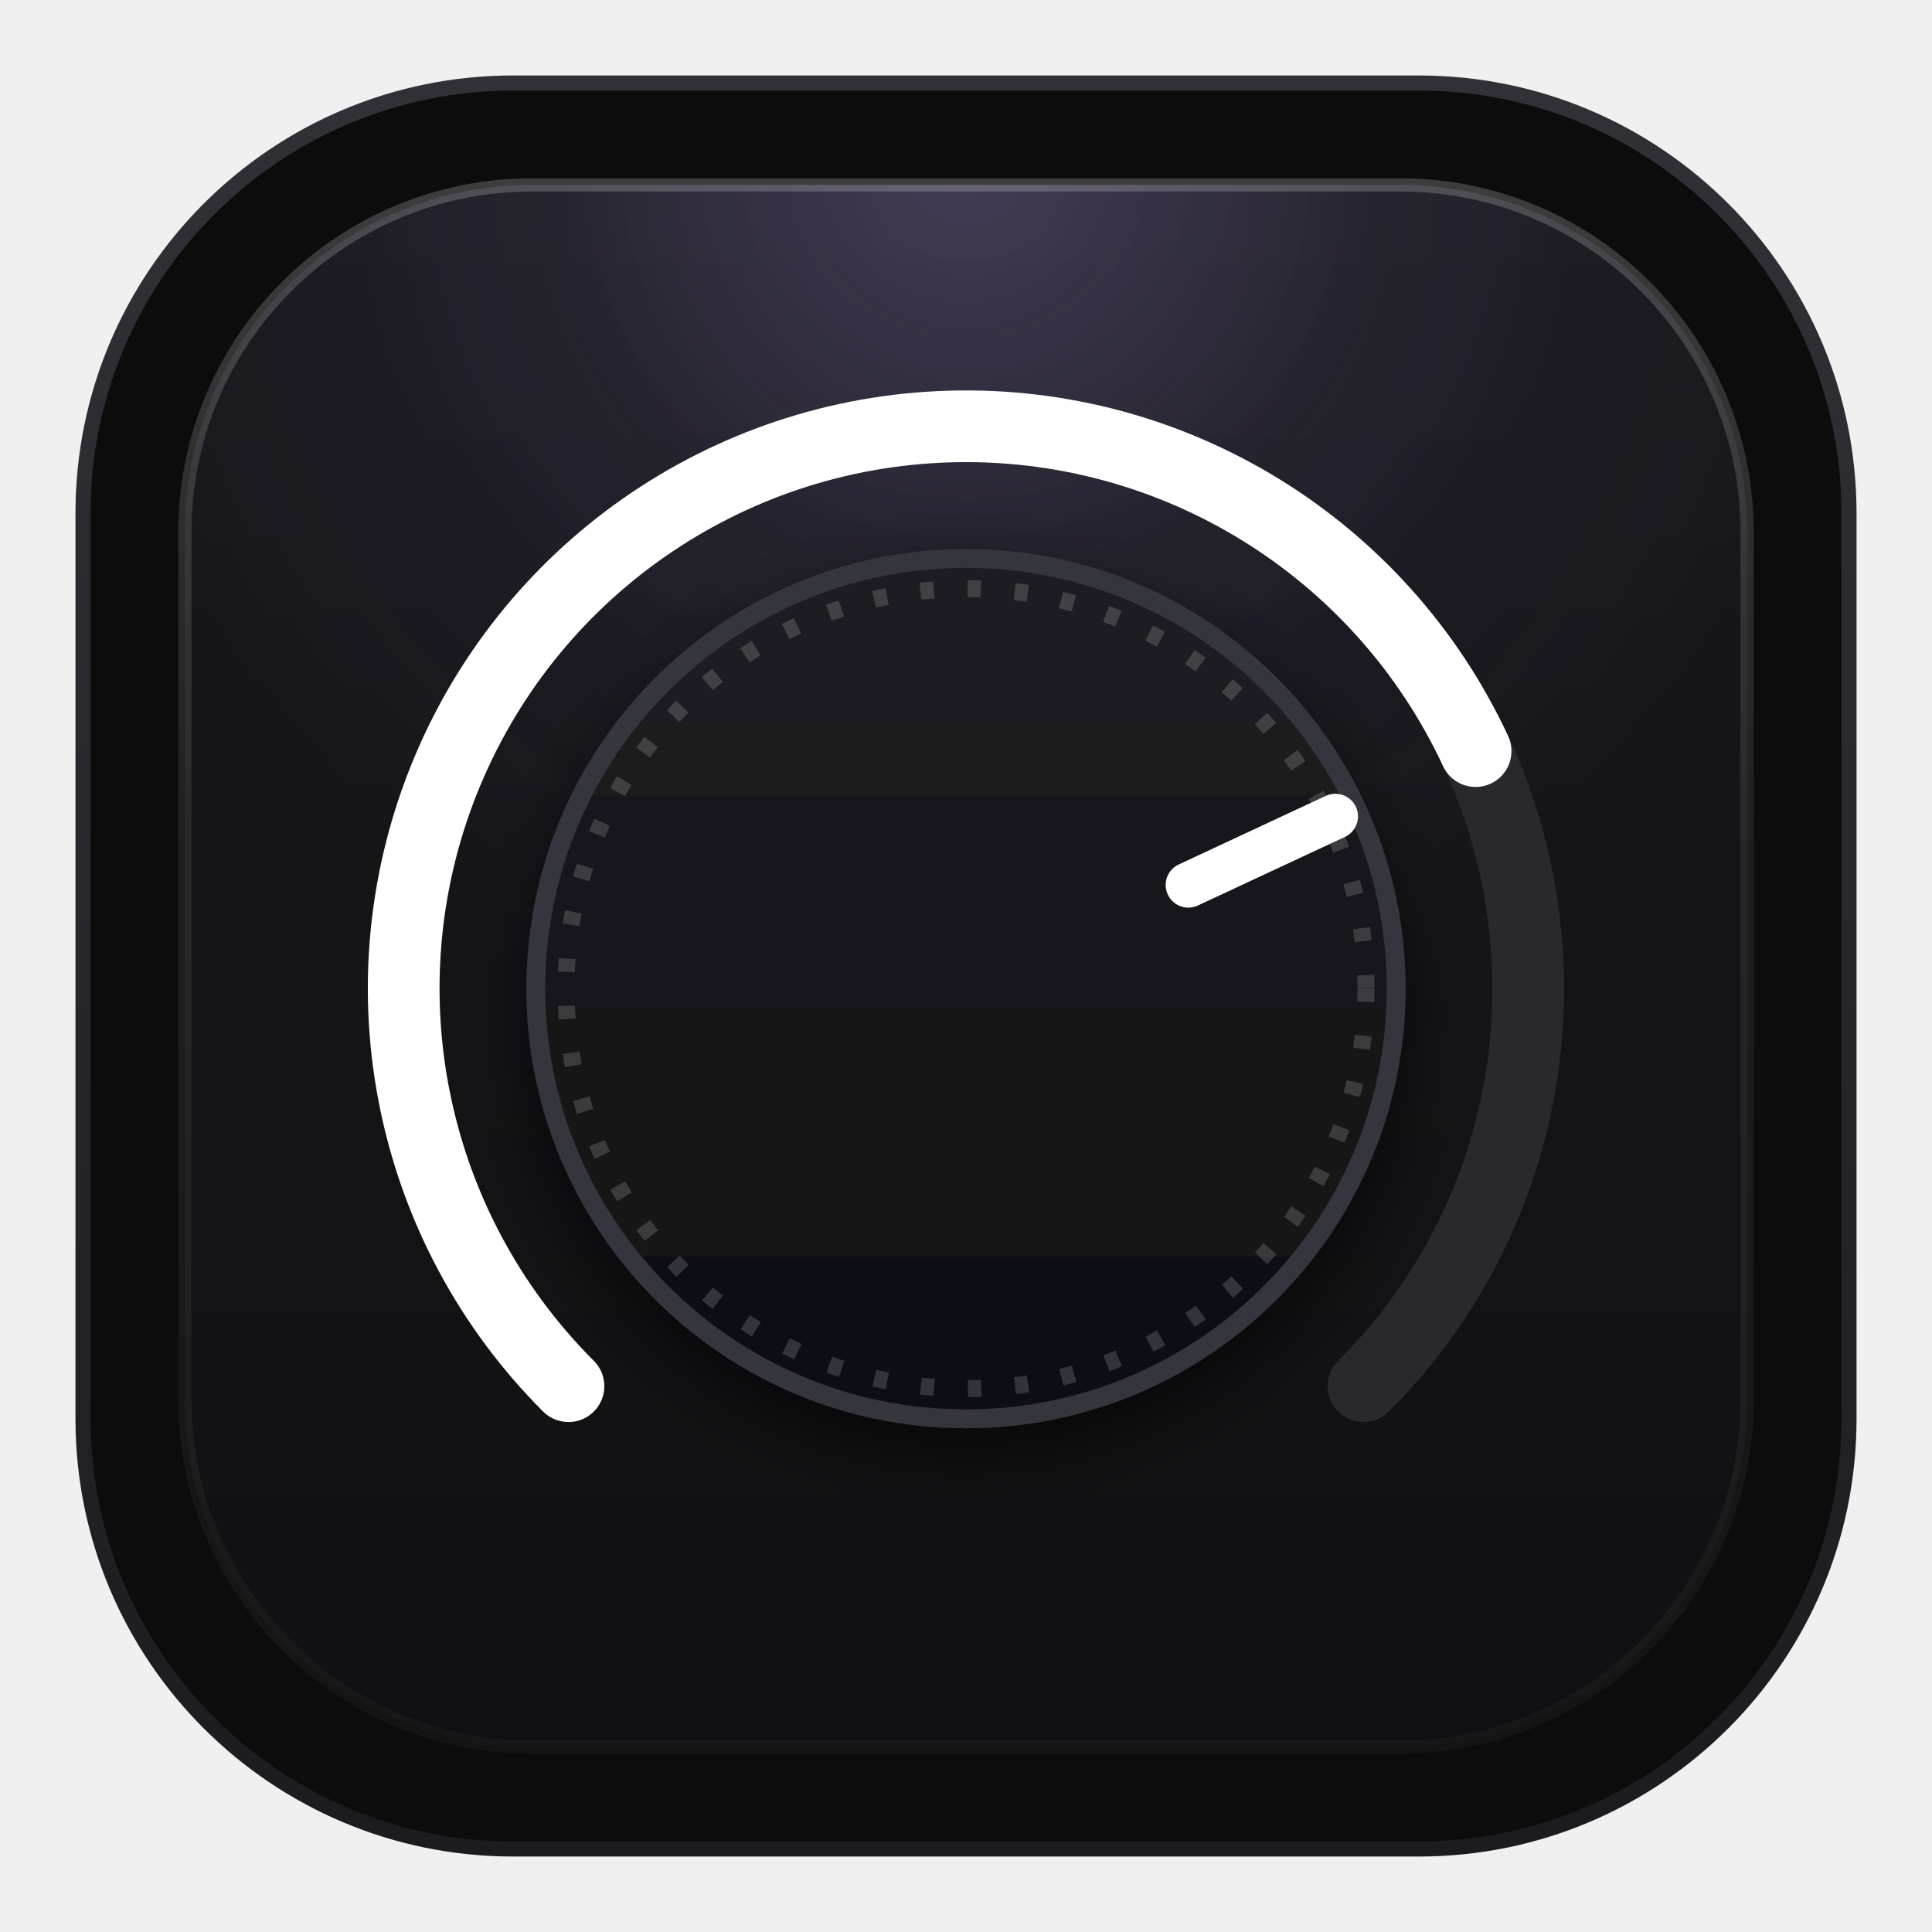
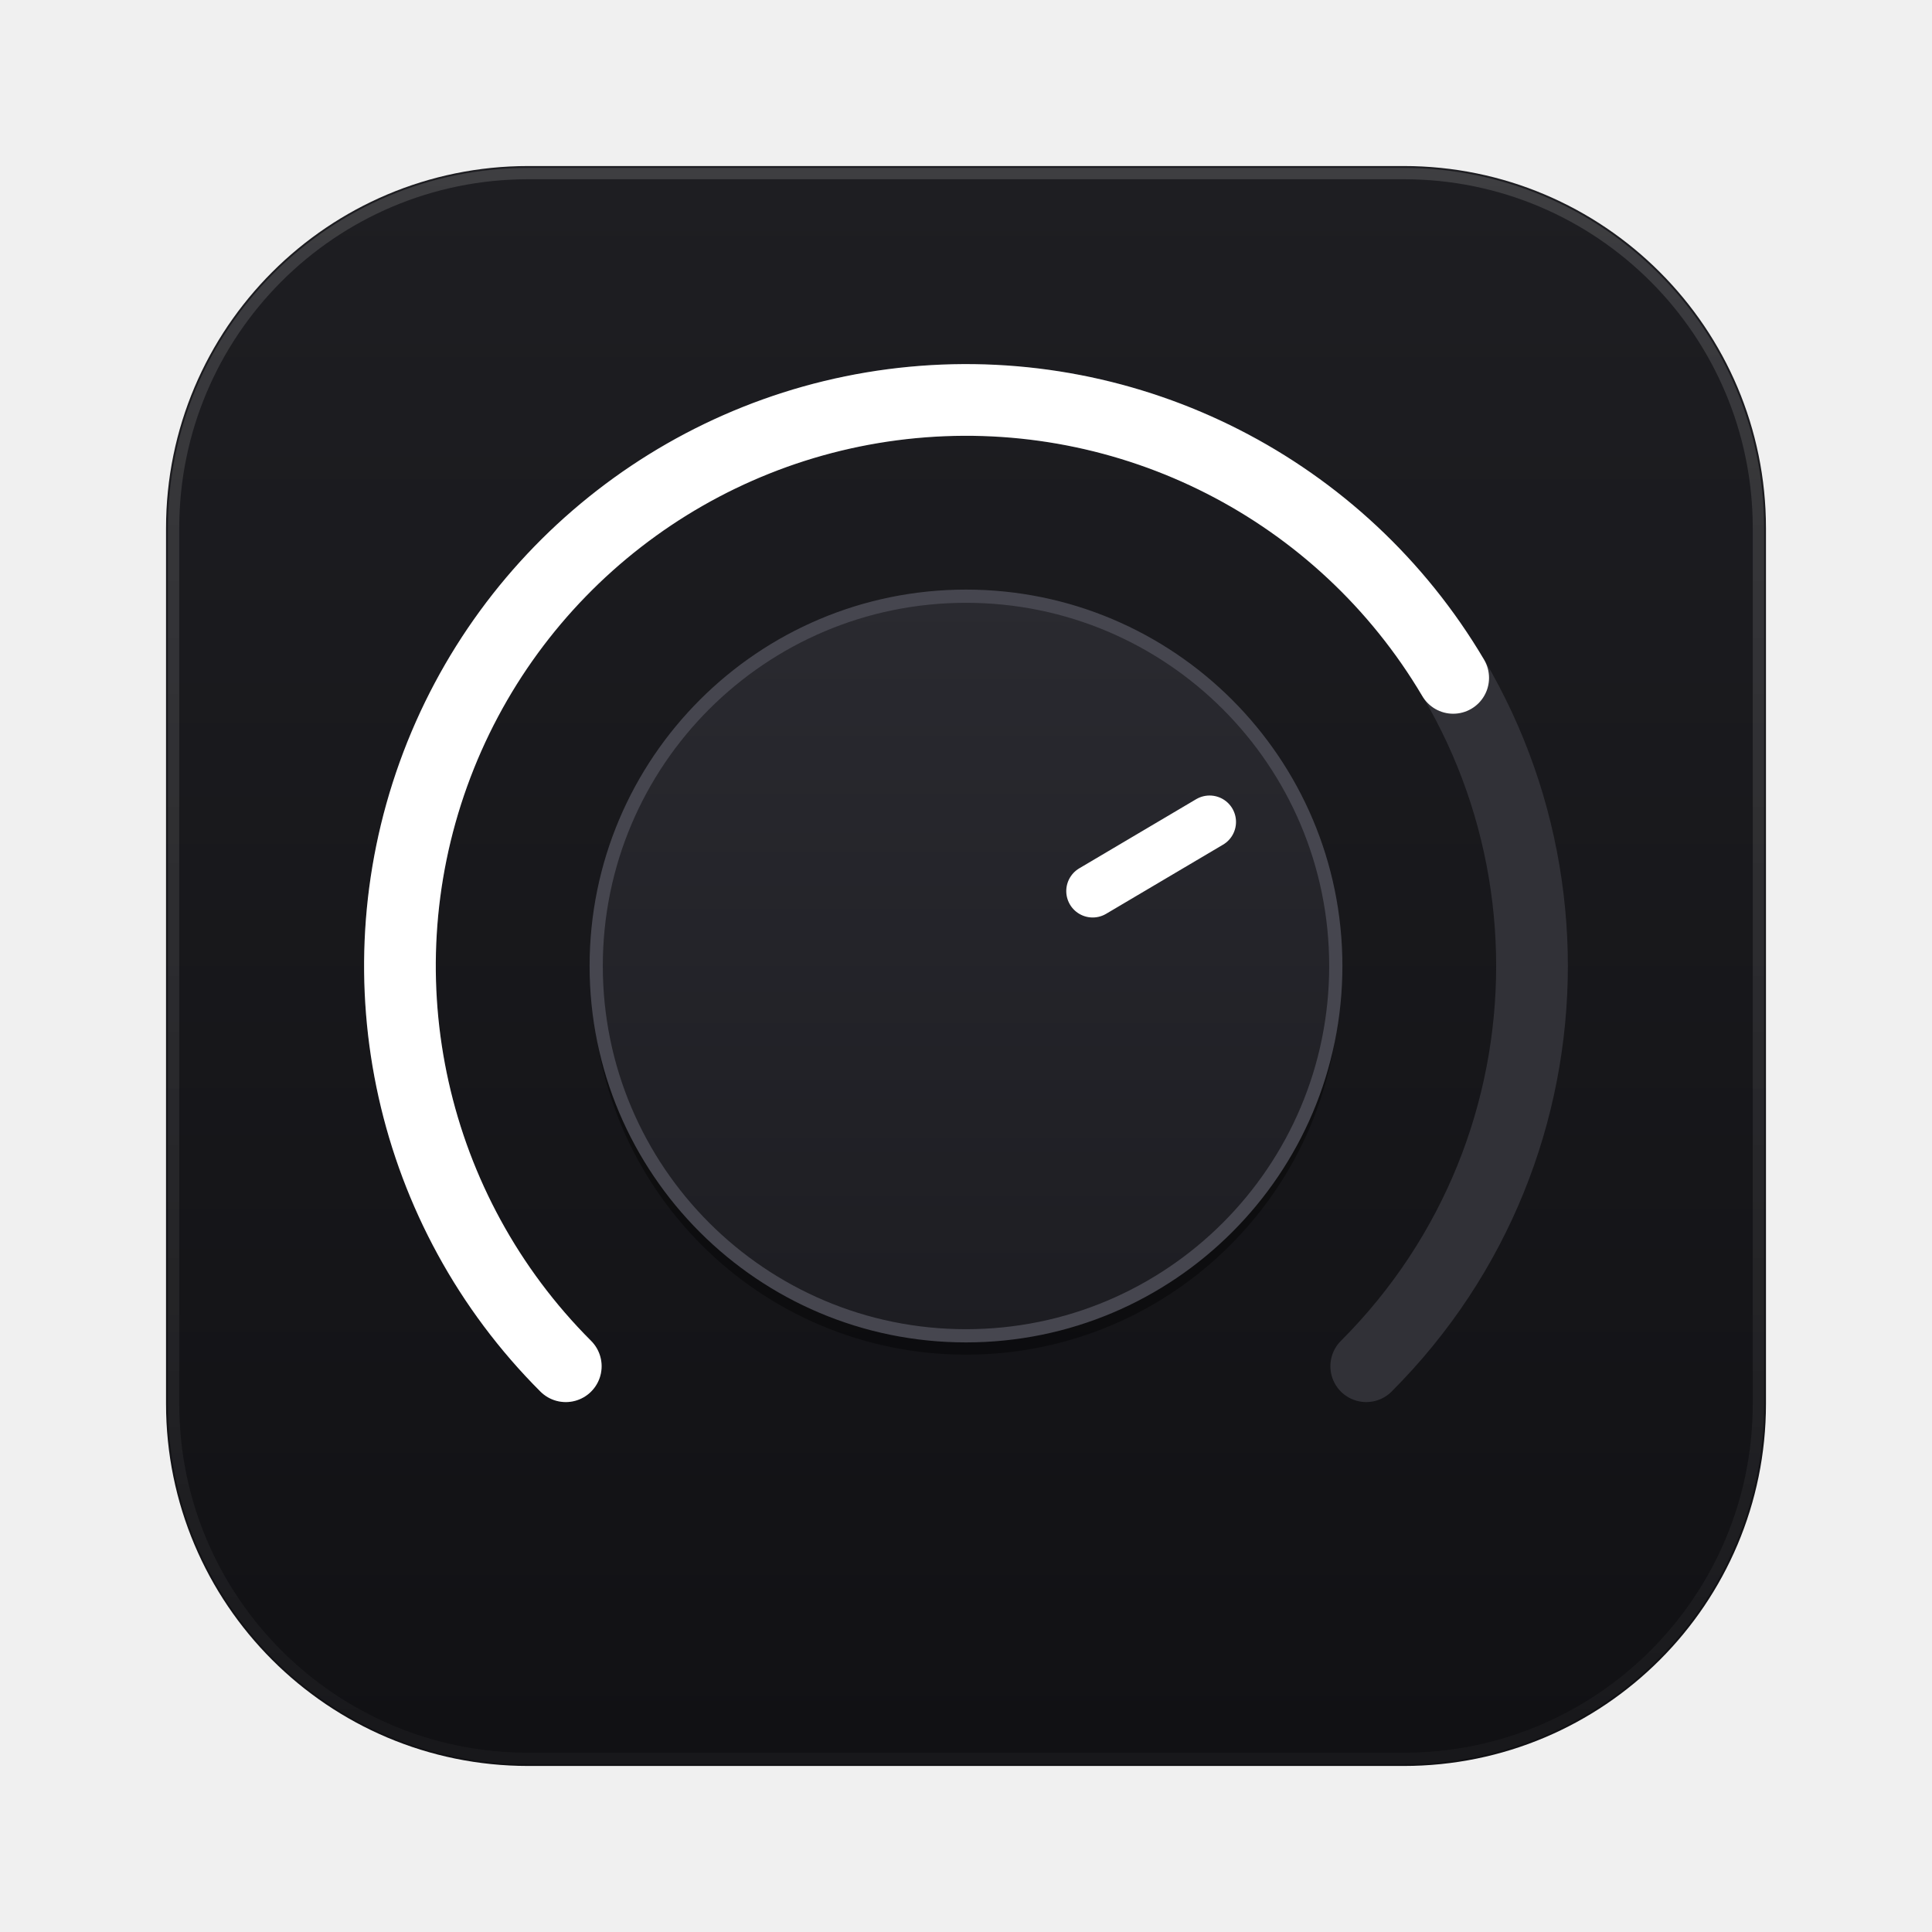
<svg xmlns="http://www.w3.org/2000/svg" viewBox="0 0 1024 1024" width="1024" height="1024">
  <defs>
-     <linearGradient id="cardBg" x1="0" y1="0" x2="0" y2="1">
-       <stop offset="0%" stop-color="#19191d" />
-       <stop offset="55%" stop-color="#141417" />
-       <stop offset="100%" stop-color="#101012" />
+     <linearGradient id="bg" x1="0" y1="0" x2="0" y2="1">
+       <stop offset="0%" stop-color="#1e1e22" />
+       <stop offset="100%" stop-color="#111114" />
    </linearGradient>
-     <linearGradient id="innerBevel" x1="0" y1="0" x2="0" y2="1">
-       <stop offset="0%" stop-color="#ffffff" stop-opacity="0.20" />
-       <stop offset="42%" stop-color="#ffffff" stop-opacity="0.08" />
-       <stop offset="100%" stop-color="#ffffff" stop-opacity="0.03" />
+     <linearGradient id="knob" x1="0" y1="0" x2="0" y2="1">
+       <stop offset="0%" stop-color="#2a2a30" />
+       <stop offset="100%" stop-color="#1d1d22" />
    </linearGradient>
-     <linearGradient id="outerBevel" x1="0" y1="0" x2="0" y2="1">
-       <stop offset="0%" stop-color="#303036" />
-       <stop offset="100%" stop-color="#1c1c20" />
+     <linearGradient id="rim" x1="0" y1="0" x2="0" y2="1">
+       <stop offset="0%" stop-color="rgba(255,255,255,0.14)" />
+       <stop offset="100%" stop-color="rgba(255,255,255,0.03)" />
    </linearGradient>
-     <radialGradient id="topSplash" cx="512" cy="92" r="470" gradientUnits="userSpaceOnUse">
-       <stop offset="0%" stop-color="#b18aff" stop-opacity="0.20" />
-       <stop offset="48%" stop-color="#b18aff" stop-opacity="0.06" />
-       <stop offset="100%" stop-color="#b18aff" stop-opacity="0" />
-     </radialGradient>
-     <radialGradient id="topSheen" cx="512" cy="80" r="320" gradientUnits="userSpaceOnUse">
-       <stop offset="0%" stop-color="#ffffff" stop-opacity="0.06" />
-       <stop offset="100%" stop-color="#ffffff" stop-opacity="0" />
-     </radialGradient>
-     <linearGradient id="knobFace" x1="0" y1="0" x2="0" y2="1">
-       <stop offset="0%" stop-color="#1e1e23" />
-       <stop offset="55%" stop-color="#151519" />
-       <stop offset="100%" stop-color="#0f0f12" />
-     </linearGradient>
-     <filter id="knobShadow" x="-25%" y="-25%" width="150%" height="150%">
-       <feDropShadow dx="0" dy="14" stdDeviation="18" flood-color="#000000" flood-opacity="0.6" />
-     </filter>
-     <clipPath id="innerCardClip">
-       <rect x="98" y="98" width="828" height="828" rx="184" />
-     </clipPath>
  </defs>
-   <rect x="44" y="44" width="936" height="936" rx="228" fill="#0c0c0c" stroke="url(#outerBevel)" stroke-width="8" />
-   <g clip-path="url(#innerCardClip)">
-     <rect x="98" y="98" width="828" height="828" fill="url(#cardBg)" />
-     <rect x="98" y="98" width="828" height="828" fill="url(#topSplash)" />
-     <rect x="98" y="98" width="828" height="828" fill="url(#topSheen)" />
-   </g>
-   <rect x="98" y="98" width="828" height="828" rx="184" fill="none" stroke="url(#innerBevel)" stroke-width="7" />
-   <path d="M 301.3 734.7 A 298 298 0 1 1 722.7 734.7" fill="none" stroke="#28282d" stroke-width="38" stroke-linecap="round" />
-   <path d="M 301.3 734.7 A 298 298 0 1 1 782.1 398.1" fill="none" stroke="#ffffff" stroke-width="38" stroke-linecap="round" />
-   <g filter="url(#knobShadow)">
-     <circle cx="512" cy="524" r="228" fill="url(#knobFace)" stroke="#34343c" stroke-width="10" />
-   </g>
-   <circle cx="512" cy="524" r="212" fill="none" stroke="#ffffff" stroke-opacity="0.16" stroke-width="9" stroke-dasharray="7 18" />
-   <g transform="rotate(65 512 524)">
-     <line x1="512" y1="308" x2="512" y2="394" stroke="#ffffff" stroke-width="24" stroke-linecap="round" />
-   </g>
+   <rect x="88" y="88" width="848" height="848" rx="192" ry="192" fill="url(#bg)" />
+   <rect x="92" y="92" width="840" height="840" rx="188" ry="188" fill="none" stroke="url(#rim)" stroke-width="6" />
+   <path d="M 299.87 724.13 A 300 300 0 1 1 724.13 724.13" fill="none" stroke="#313137" stroke-width="38" stroke-linecap="round" />
+   <path d="M 299.87 724.13 A 300 300 0 1 1 770.22 359.29" fill="none" stroke="#ffffff" stroke-width="38" stroke-linecap="round" />
+   <circle cx="512" cy="520" r="198" fill="rgba(0,0,0,0.38)" />
+   <circle cx="512" cy="512" r="196" fill="url(#knob)" stroke="#46464f" stroke-width="7" />
+   <line x1="579.14" y1="472.29" x2="641.11" y2="435.64" stroke="#ffffff" stroke-width="28" stroke-linecap="round" />
</svg>
